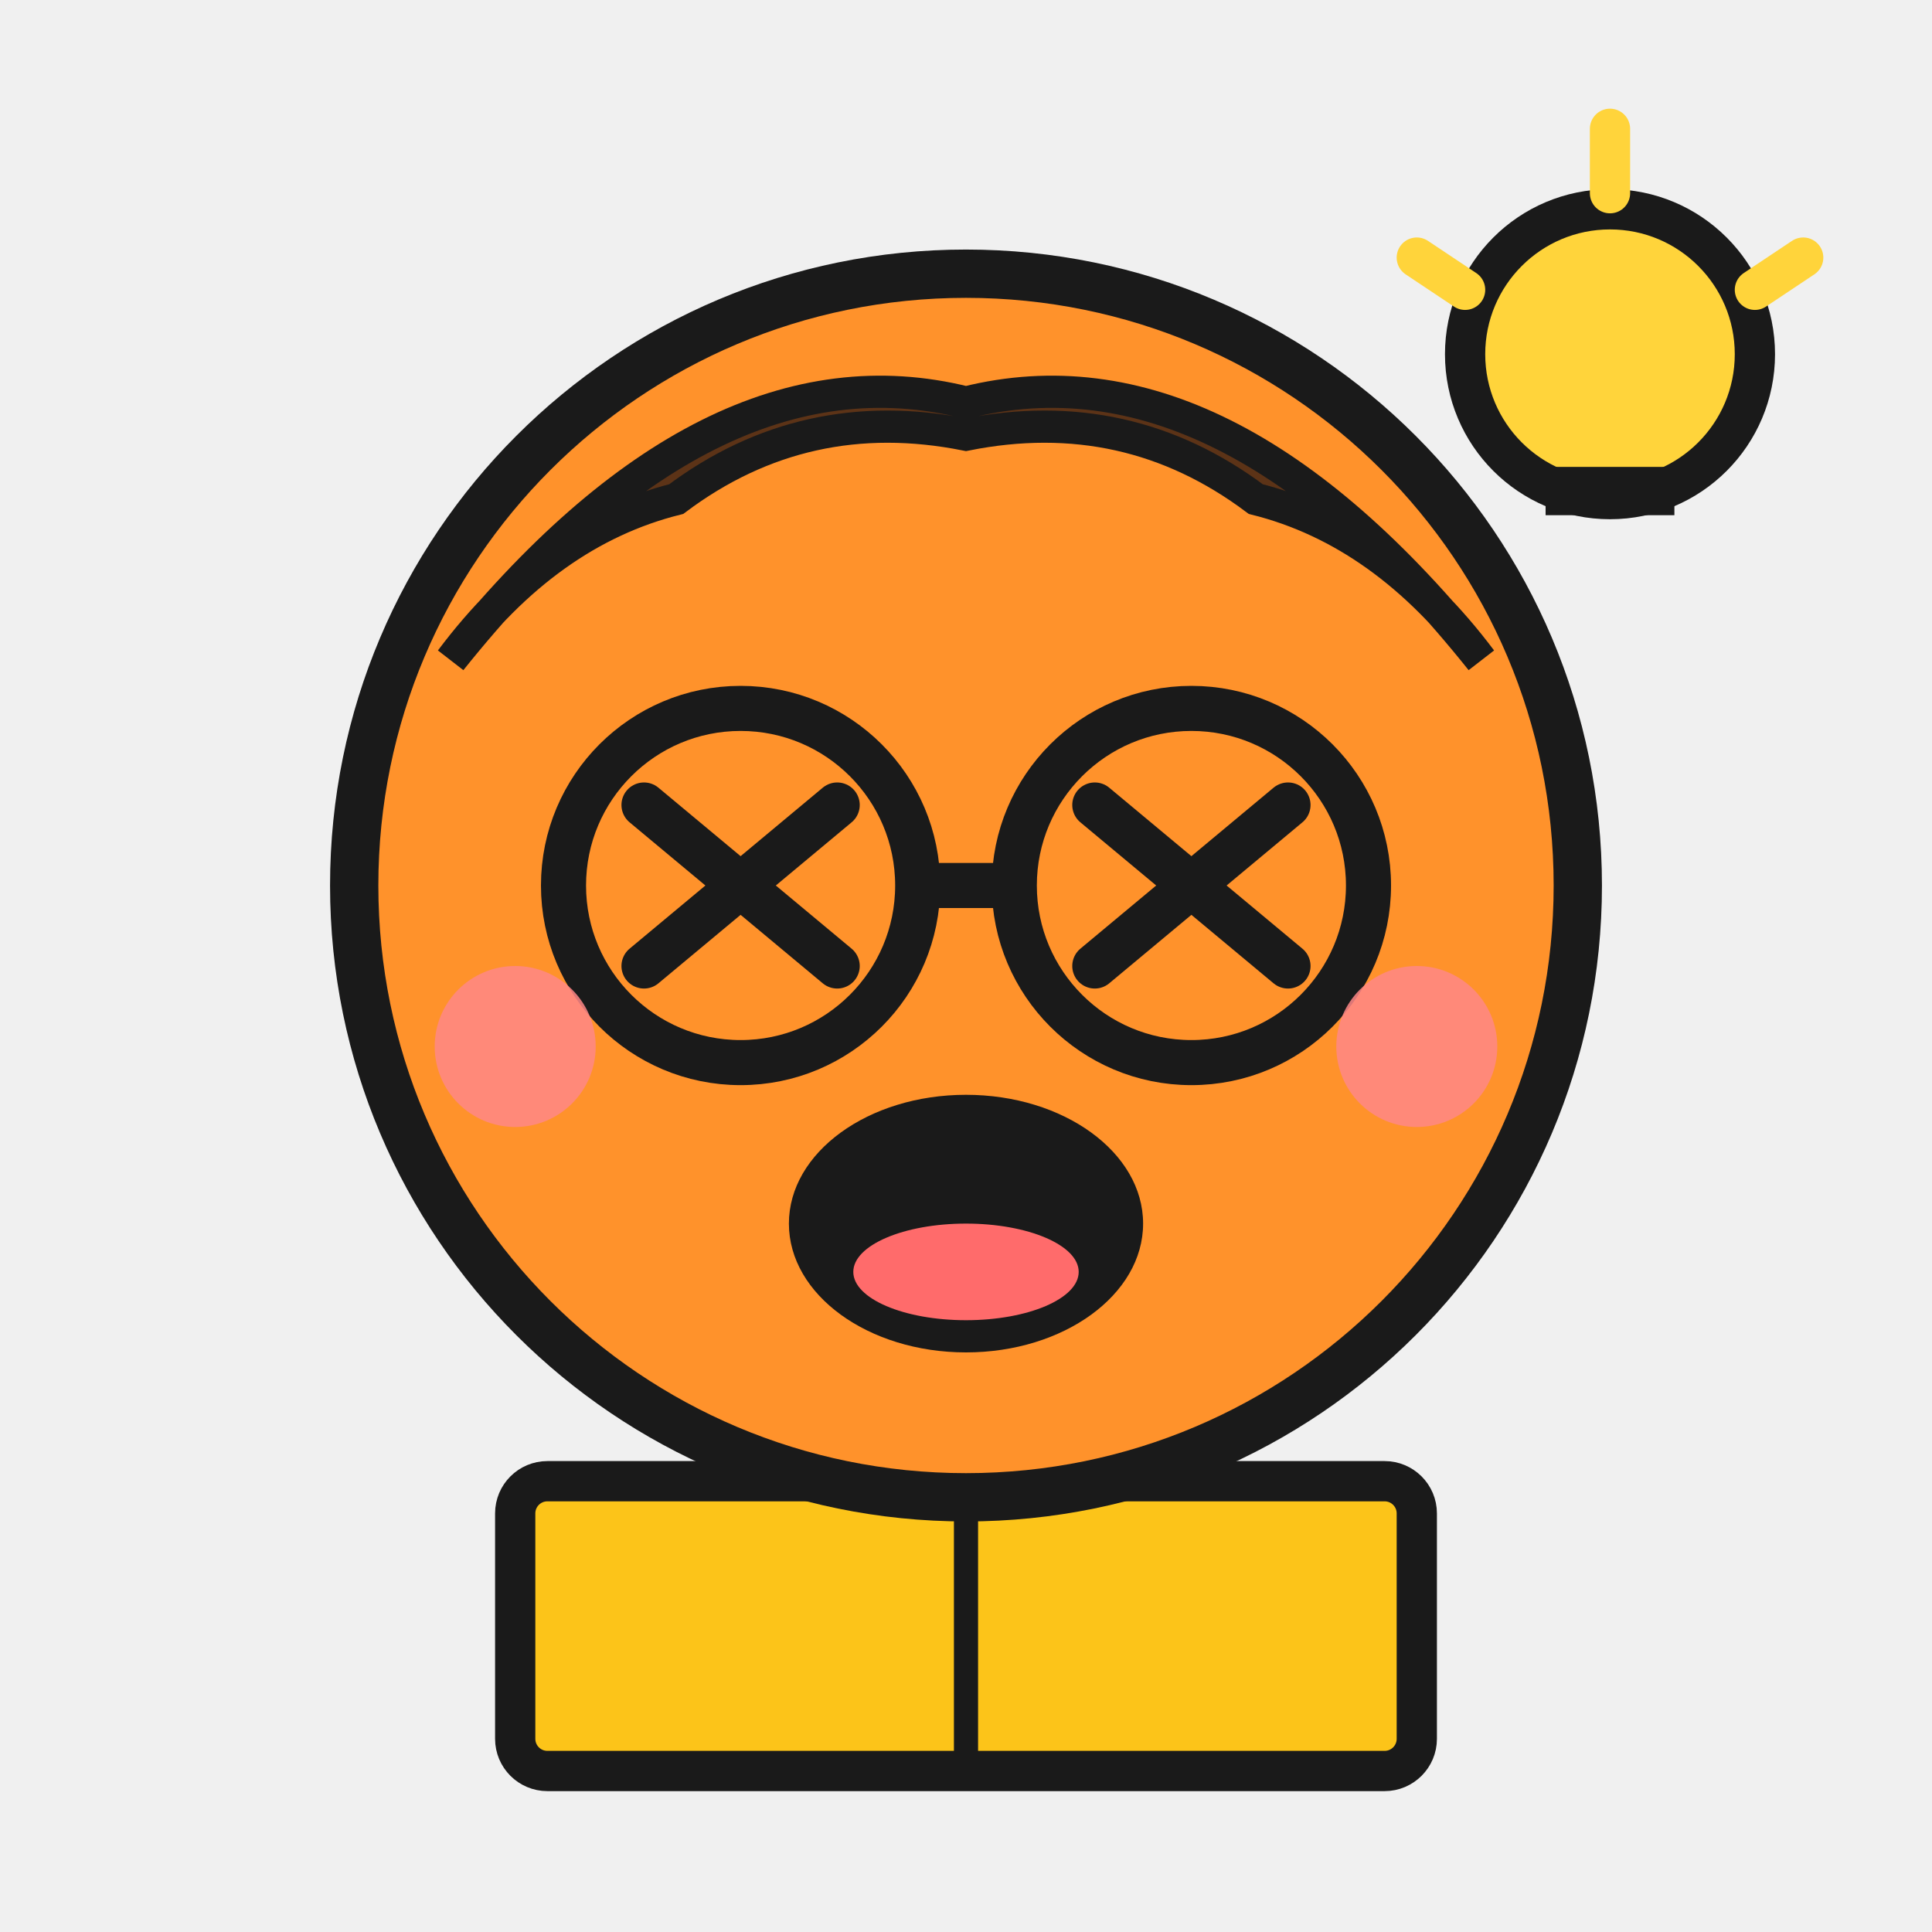
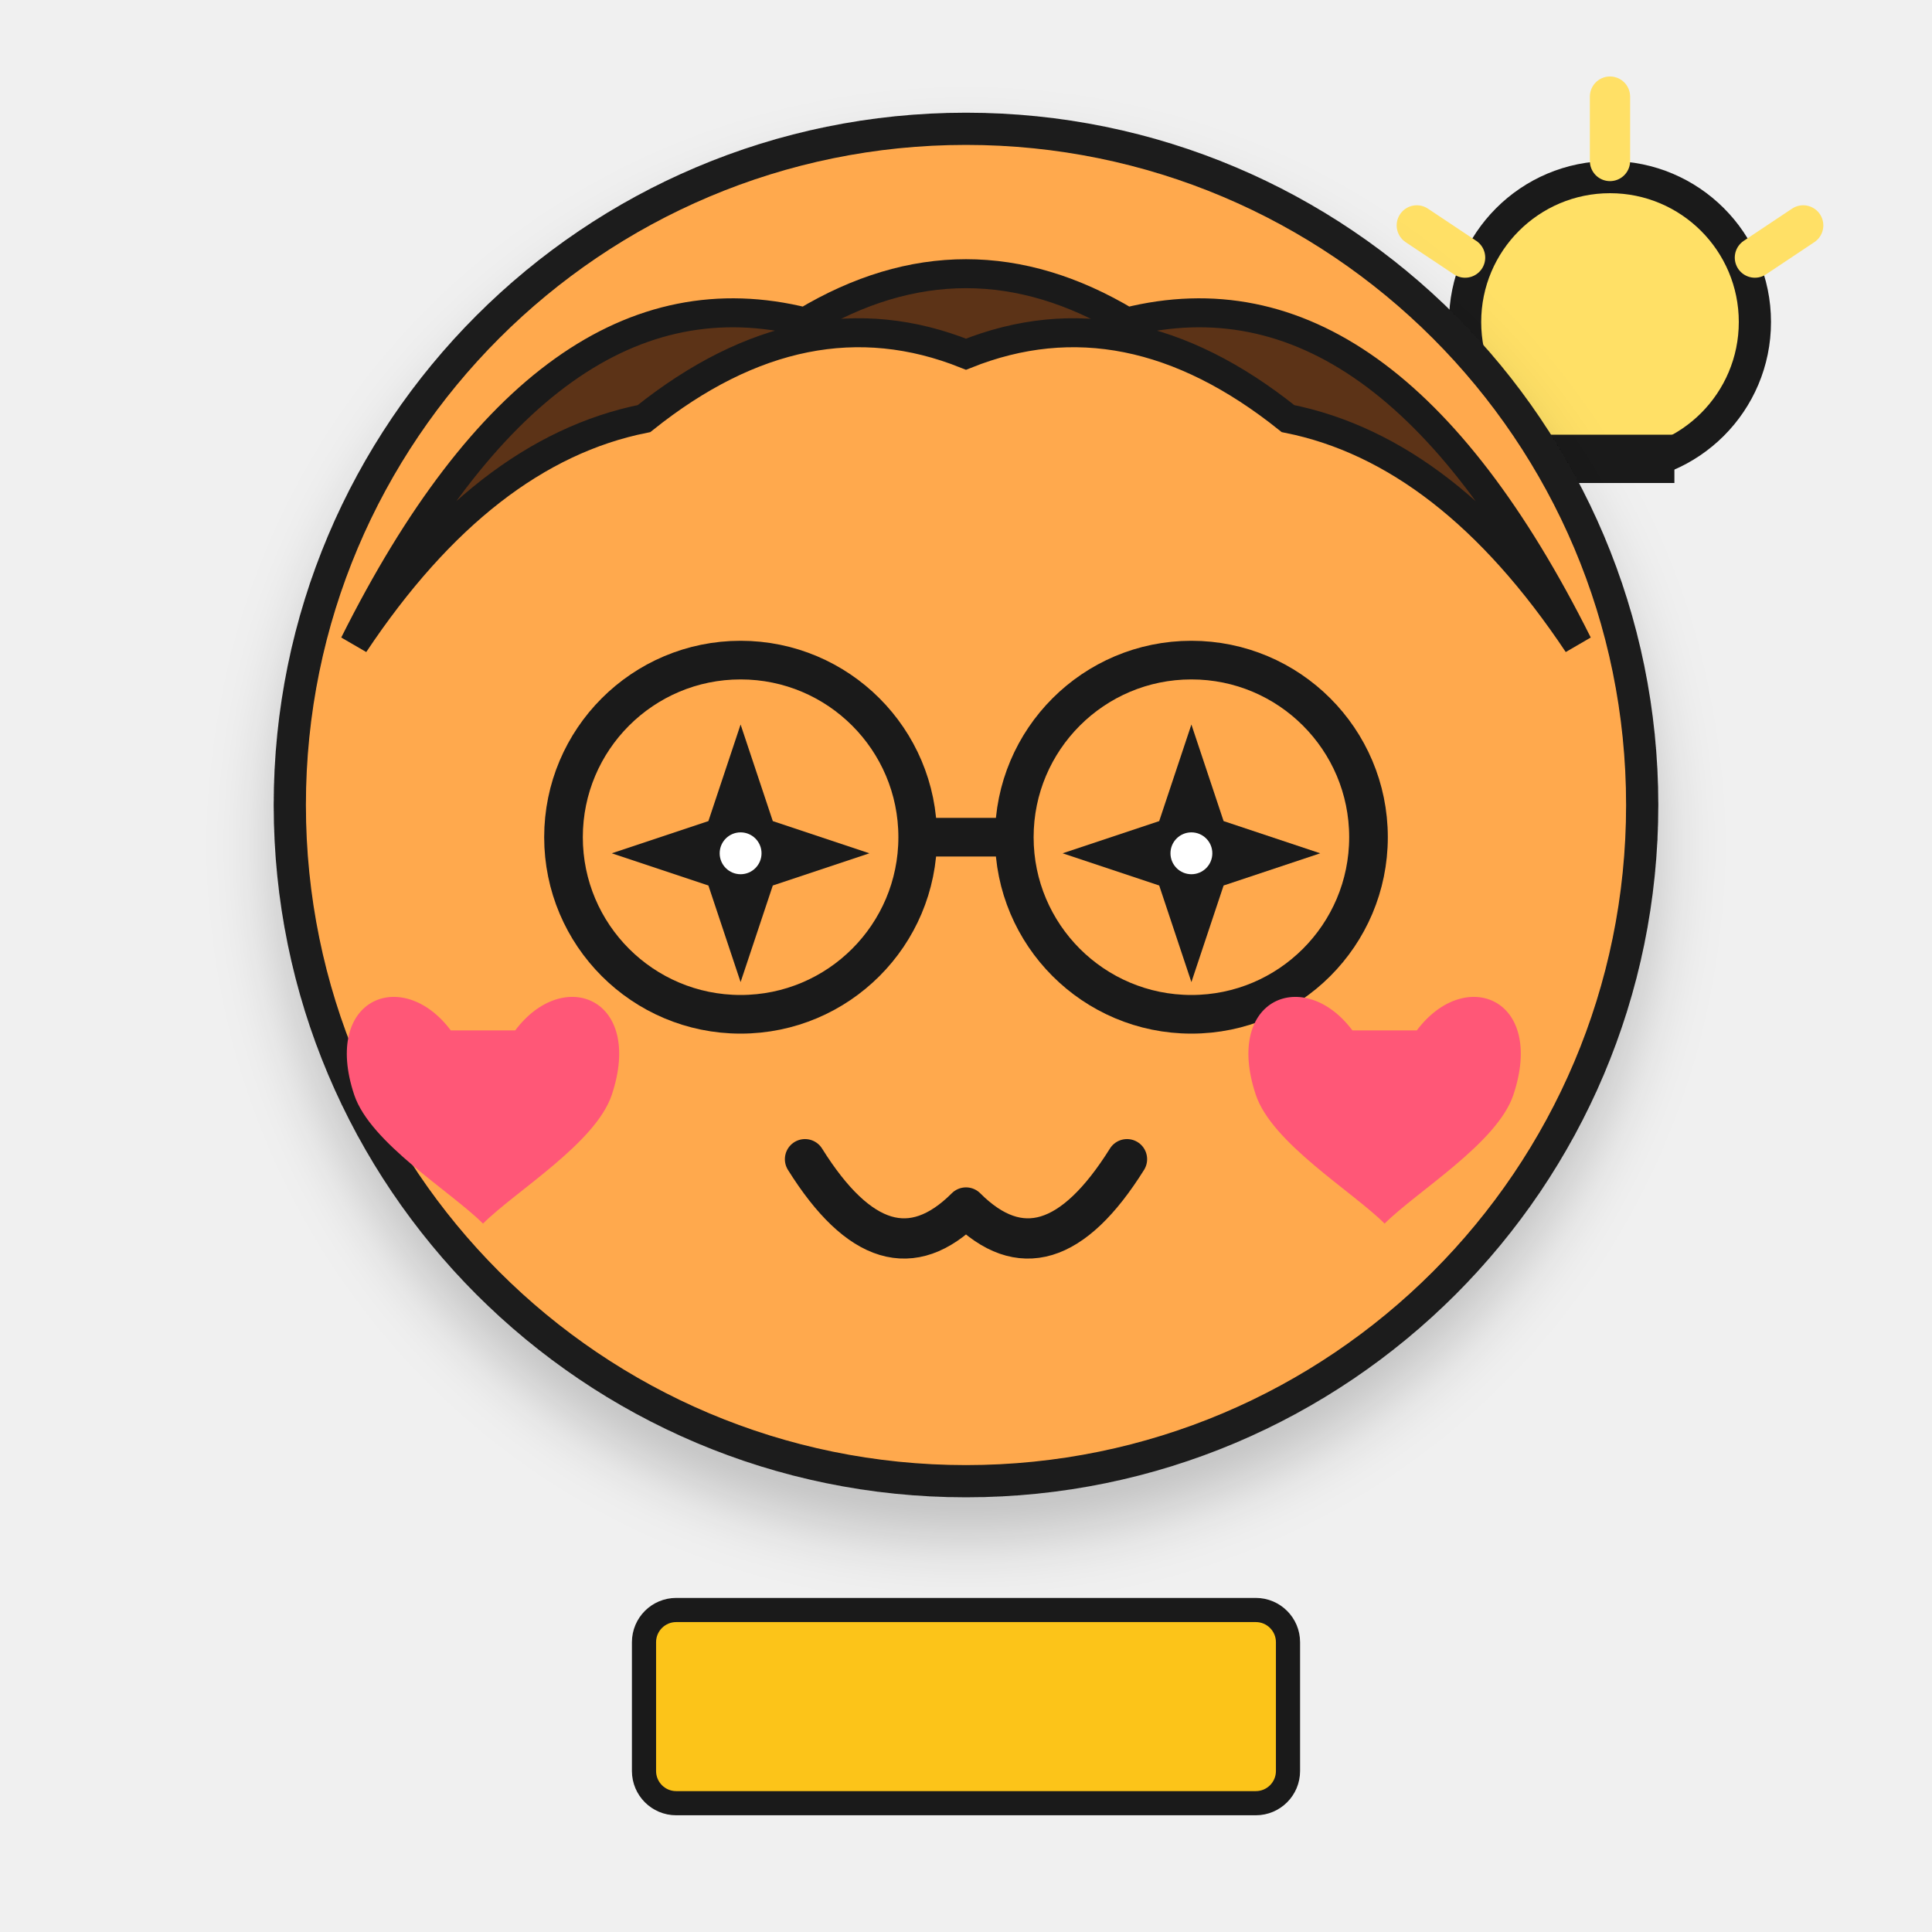
<svg xmlns="http://www.w3.org/2000/svg" viewBox="0 0 120 120" width="120" height="120">
+   <defs>
+     <filter id="sh" x="-20%" y="-20%" width="140%" height="140%">
+       <feDropShadow dx="0" dy="2.5" stdDeviation="2" flood-color="#1A1A1A" flood-opacity="0.2" />
+     </filter>
+   </defs>
  <g>
-     <circle cx="100" cy="22" r="9" fill="#FFD43B" stroke="#1A1A1A" stroke-width="2.5" />
-     <rect x="96" y="29" width="8" height="3" fill="#1A1A1A" />
-     <line x1="100" y1="8" x2="100" y2="12" stroke="#FFD43B" stroke-width="2.5" stroke-linecap="round" />
-     <line x1="88" y1="16" x2="91" y2="18" stroke="#FFD43B" stroke-width="2.5" stroke-linecap="round" />
-     <line x1="112" y1="16" x2="109" y2="18" stroke="#FFD43B" stroke-width="2.5" stroke-linecap="round" />
+     <circle cx="100" cy="20" r="9" fill="#FFE066" stroke="#1A1A1A" stroke-width="2" />
+     <rect x="96" y="27" width="8" height="3" fill="#1A1A1A" />
+     <line x1="100" y1="6" x2="100" y2="10" stroke="#FFE066" stroke-width="2.5" stroke-linecap="round" />
+     <line x1="88" y1="14" x2="91" y2="16" stroke="#FFE066" stroke-width="2.5" stroke-linecap="round" />
+     <line x1="112" y1="14" x2="109" y2="16" stroke="#FFE066" stroke-width="2.5" stroke-linecap="round" />
  </g>
-   <rect x="32" y="92" width="56" height="18" rx="2" fill="#FCC419" stroke="#1A1A1A" stroke-width="2.5" />
-   <line x1="60" y1="92" x2="60" y2="110" stroke="#1A1A1A" stroke-width="1.5" />
-   <circle cx="60" cy="55" r="38" fill="#FF922B" stroke="#1A1A1A" stroke-width="3" />
-   <path d="M28 41 Q44 21 60 25 Q76 21 92 41 Q86 33 78 31 Q70 25 60 27 Q50 25 42 31 Q34 33 28 41 Z" fill="#5C3317" stroke="#1A1A1A" stroke-width="2" />
-   <circle cx="46" cy="55" r="11" fill="none" stroke="#1A1A1A" stroke-width="2.8" />
-   <circle cx="74" cy="55" r="11" fill="none" stroke="#1A1A1A" stroke-width="2.8" />
-   <line x1="57" y1="55" x2="63" y2="55" stroke="#1A1A1A" stroke-width="2.8" />
-   <path d="M40 50 L52 60 M52 50 L40 60" stroke="#1A1A1A" stroke-width="2.8" stroke-linecap="round" />
-   <path d="M68 50 L80 60 M80 50 L68 60" stroke="#1A1A1A" stroke-width="2.8" stroke-linecap="round" />
-   <circle cx="32" cy="65" r="5" fill="#FF8787" opacity="0.85" />
-   <circle cx="88" cy="65" r="5" fill="#FF8787" opacity="0.85" />
-   <ellipse cx="60" cy="76" rx="11" ry="8" fill="#1A1A1A" />
-   <ellipse cx="60" cy="79" rx="7" ry="3" fill="#FF6B6B" />
+   <rect x="40" y="100" width="40" height="12" rx="2" fill="#FCC419" stroke="#1A1A1A" stroke-width="1.5" />
+   <circle cx="60" cy="50" r="42" fill="#FFA94D" stroke="#1A1A1A" stroke-width="2" filter="url(#sh)" />
+   <path d="M22 40 Q34 16 50 20 Q60 14 70 20 Q86 16 98 40 Q90 28 80 26 Q70 18 60 22 Q50 18 40 26 Q30 28 22 40 Z" fill="#5C3317" stroke="#1A1A1A" stroke-width="1.8" />
+   <circle cx="46" cy="52" r="11" fill="none" stroke="#1A1A1A" stroke-width="2.4" />
+   <circle cx="74" cy="52" r="11" fill="none" stroke="#1A1A1A" stroke-width="2.4" />
+   <line x1="57" y1="52" x2="63" y2="52" stroke="#1A1A1A" stroke-width="2.4" />
+   <g fill="#1A1A1A">
+     <path d="M46 45 L48 51 L54 53 L48 55 L46 61 L44 55 L38 53 L44 51 Z" />
+     <path d="M74 45 L76 51 L82 53 L76 55 L74 61 L72 55 L66 53 L72 51 Z" />
+   </g>
+   <g fill="#fff">
+     <circle cx="46" cy="53" r="1.3" />
+     <circle cx="74" cy="53" r="1.3" />
+   </g>
+   <path d="M28 64 C 25 60, 20 62, 22 68 C 23 71, 28 74, 30 76 C 32 74, 37 71, 38 68 C 40 62, 35 60, 32 64 Z" fill="#FF5777" />
+   <path d="M84 64 C 81 60, 76 62, 78 68 C 79 71, 84 74, 86 76 C 88 74, 93 71, 94 68 C 96 62, 91 60, 88 64 Z" fill="#FF5777" />
+   <path d="M50 72 Q55 80 60 75 Q65 80 70 72" fill="none" stroke="#1A1A1A" stroke-width="2.5" stroke-linecap="round" stroke-linejoin="round" />
</svg>
